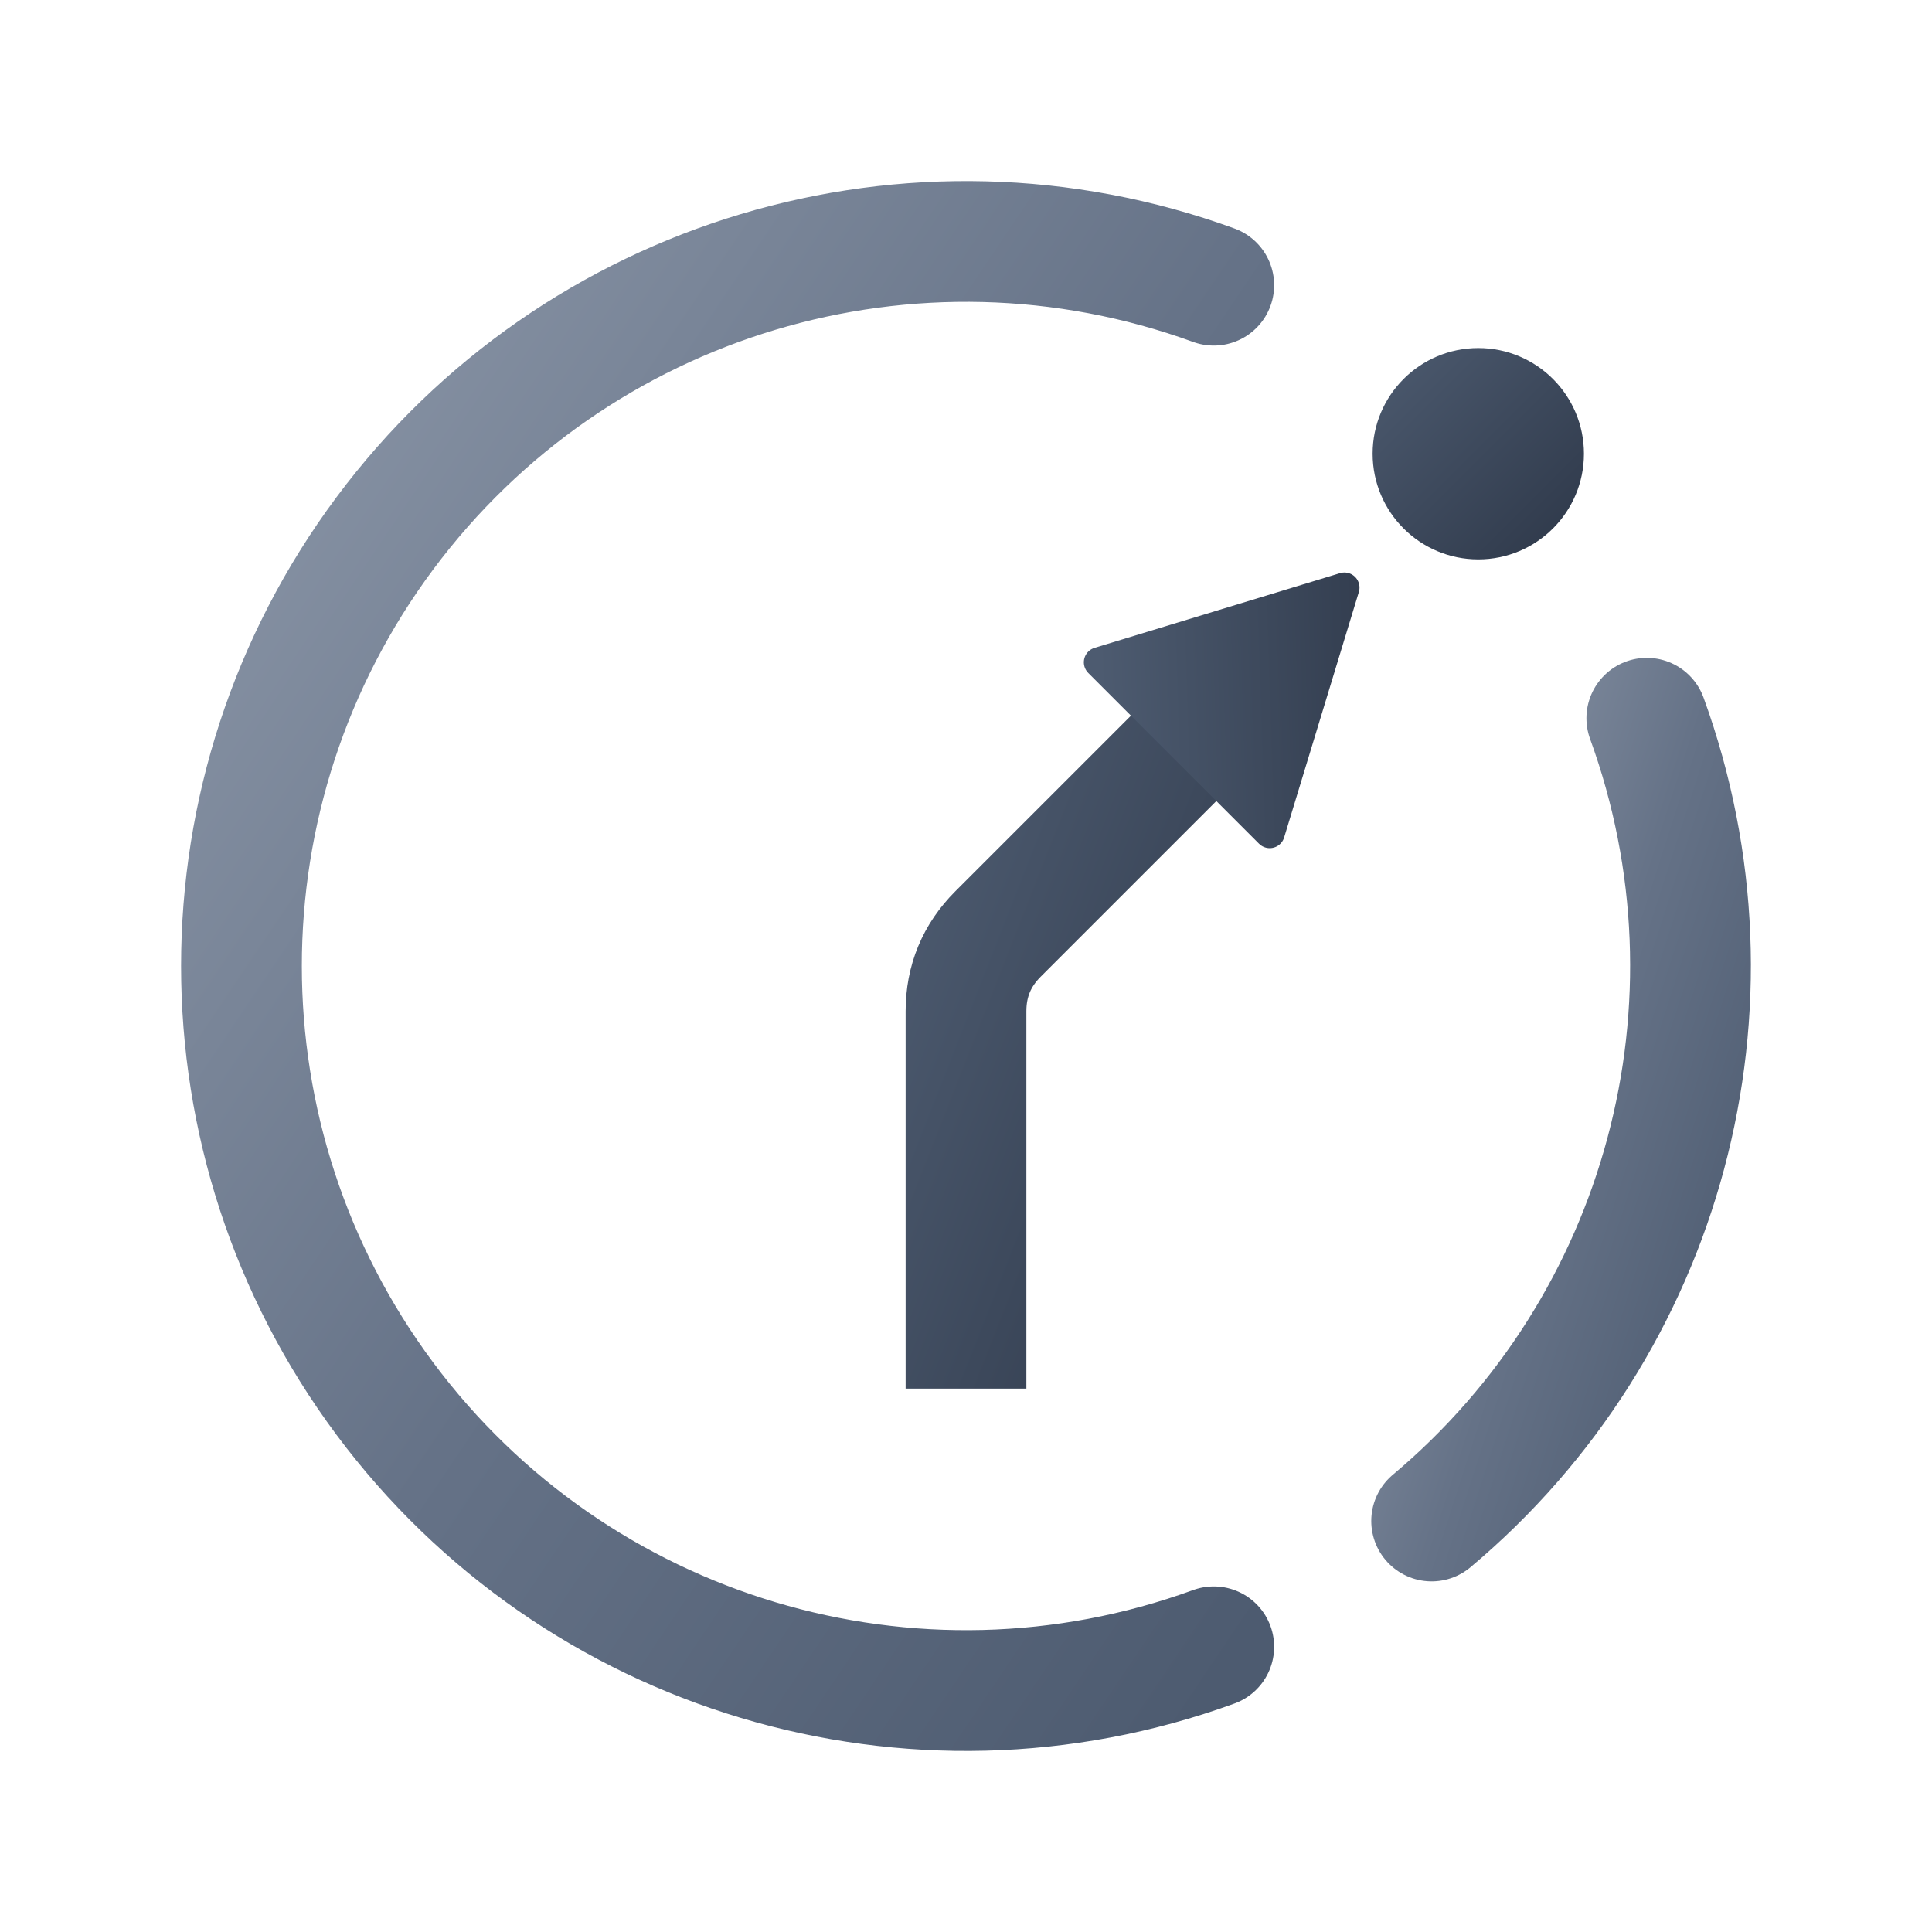
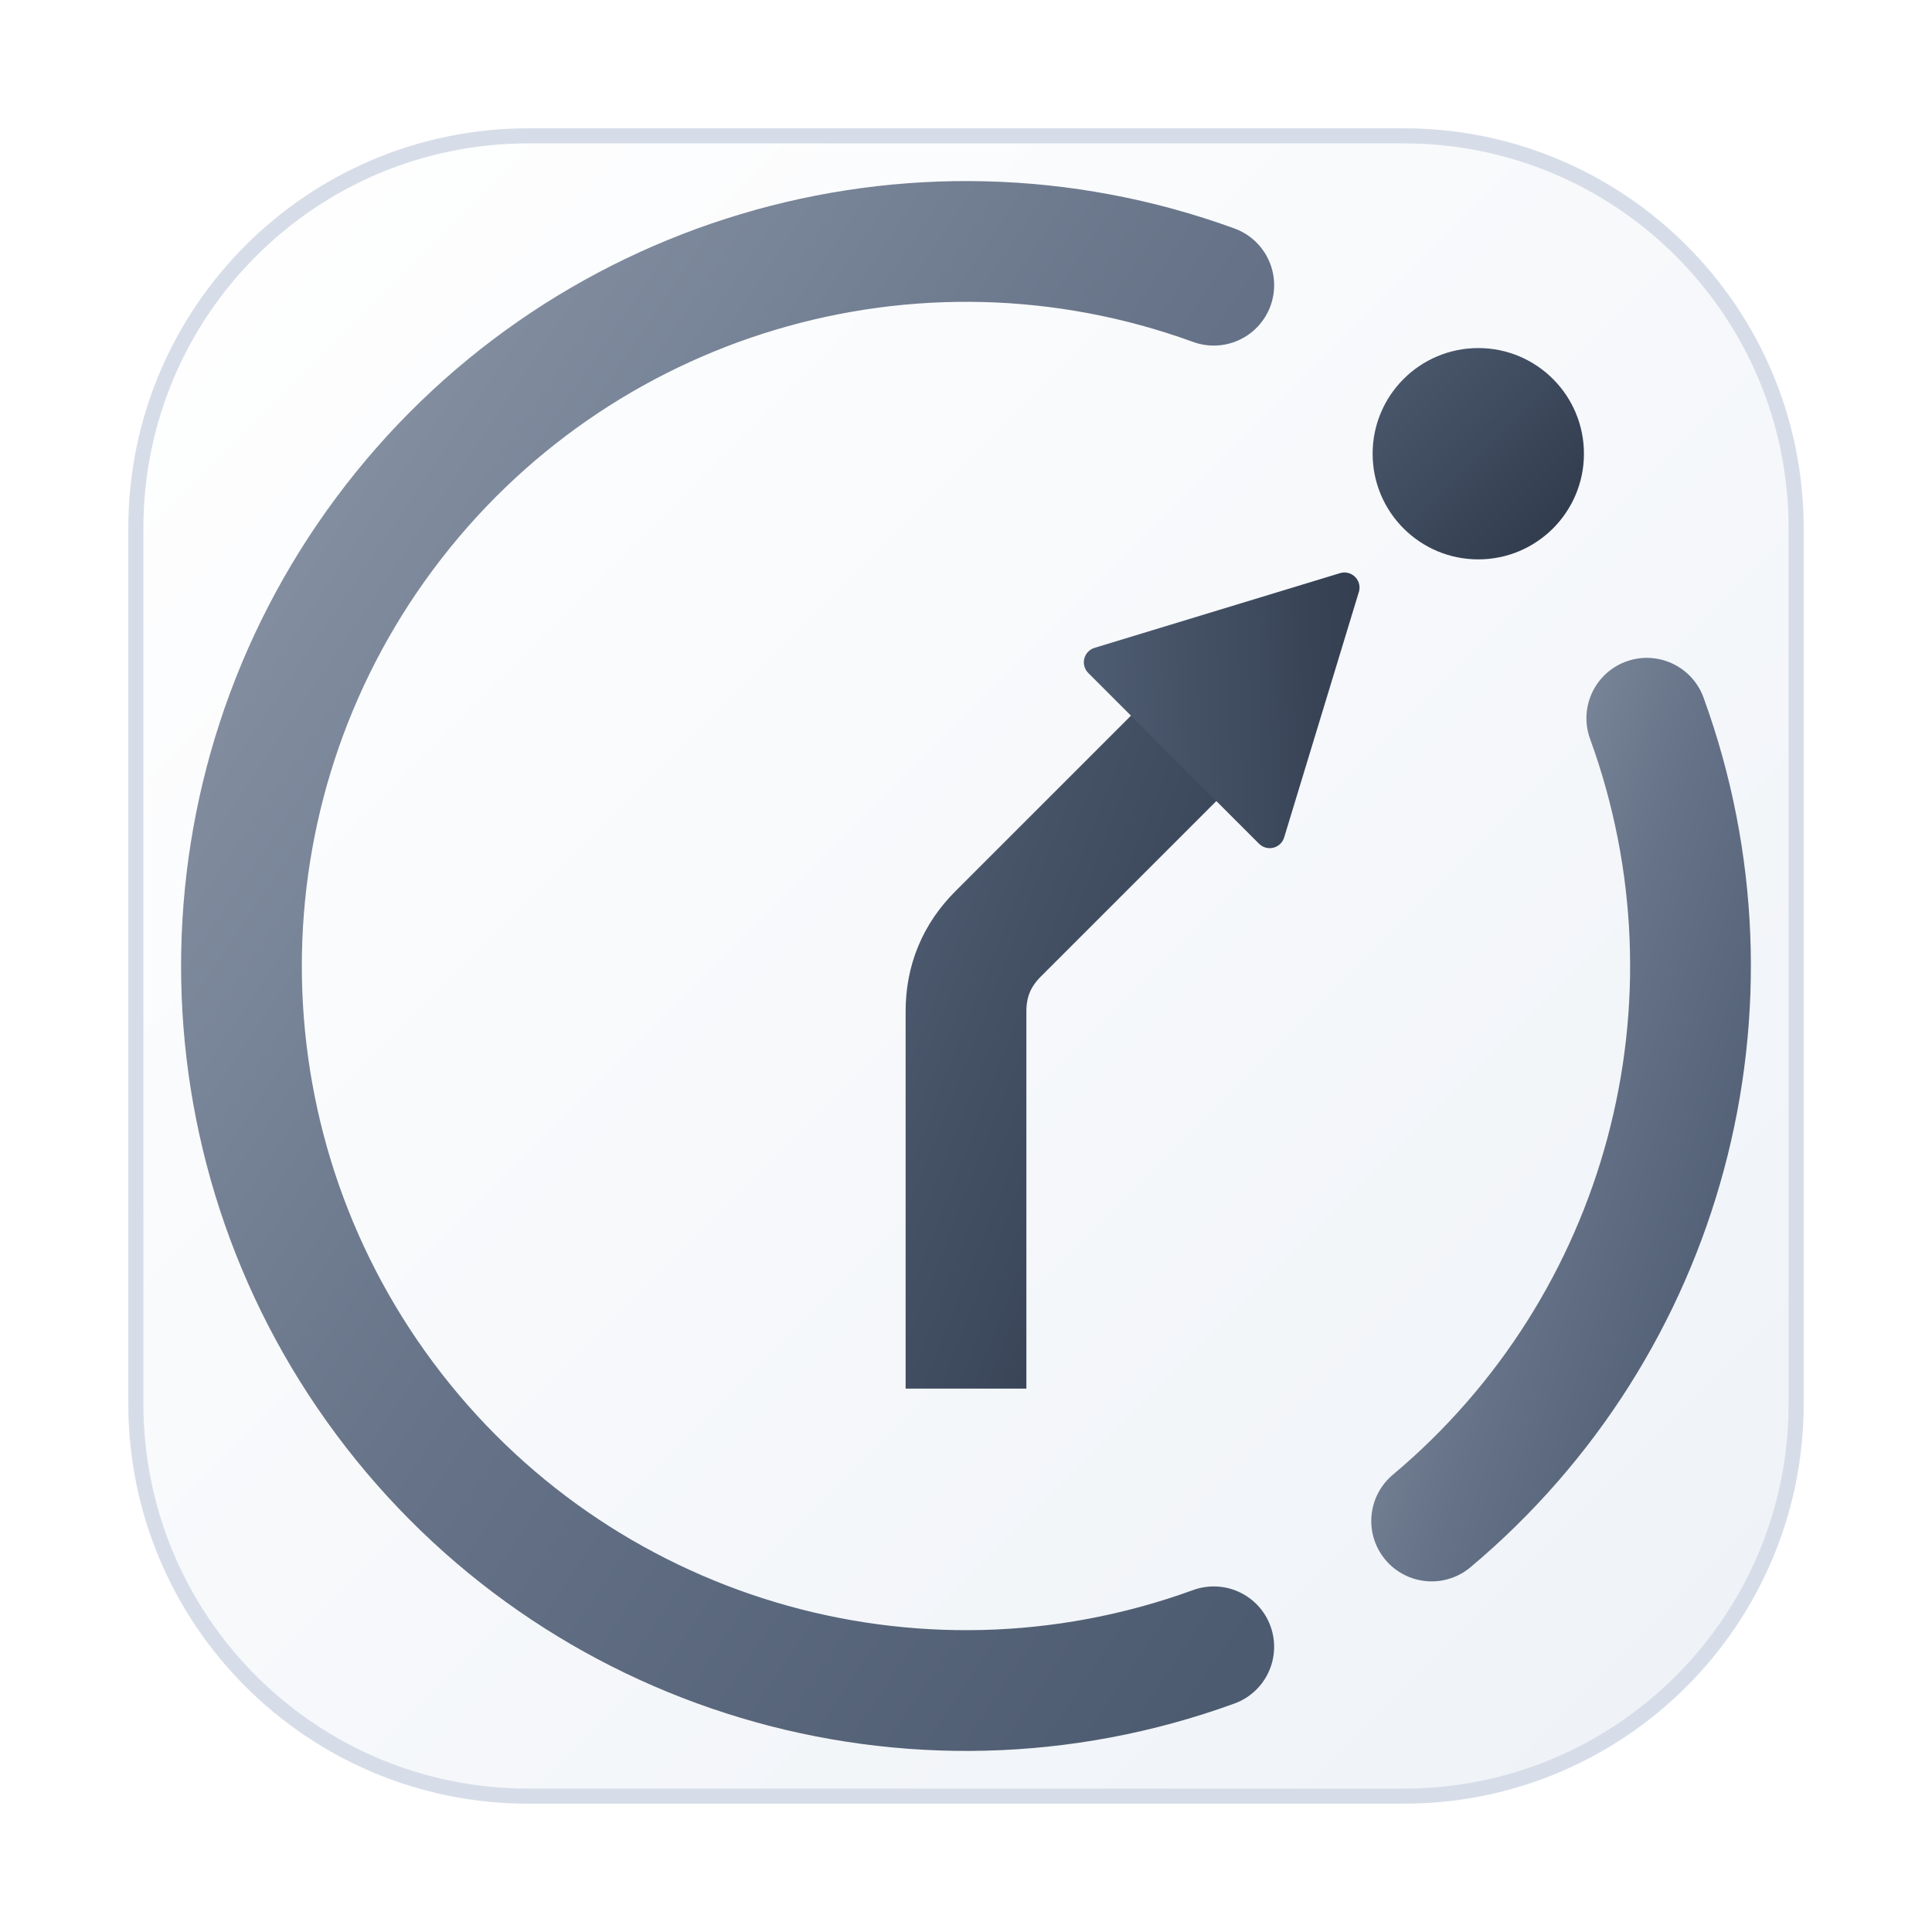
<svg xmlns="http://www.w3.org/2000/svg" viewBox="0 0 256 256" width="256" height="256">
  <defs>
+     <linearGradient id="bg-grad" x1="0" y1="0" x2="1" y2="1">
+       <stop offset="0%" stop-color="#FFFFFF" />
+       <stop offset="100%" stop-color="#EEF2F7" />
+     </linearGradient>
    <linearGradient id="ring-grad" x1="0" y1="0" x2="1" y2="1">
      <stop offset="0%" stop-color="#8D98A9" />
      <stop offset="52%" stop-color="#657287" />
      <stop offset="100%" stop-color="#4D5B70" />
    </linearGradient>
    <linearGradient id="active-grad" x1="0" y1="0" x2="1" y2="1">
      <stop offset="0%" stop-color="#4D5B70" />
      <stop offset="100%" stop-color="#2D3748" />
    </linearGradient>
  </defs>
+   <rect x="18" y="18" width="220" height="220" rx="52" fill="url(#bg-grad)" stroke="#D7DDE8" stroke-width="2" />
  <path d="M 218.21 95.17 A 96 96 0 0 1 189.70 201.54" fill="none" stroke="url(#ring-grad)" stroke-width="16" stroke-linecap="round" />
  <path d="M 160.83 218.21 A 96 96 0 1 1 160.83 37.79" fill="none" stroke="url(#ring-grad)" stroke-width="16" stroke-linecap="round" />
  <circle cx="195.88" cy="60.12" r="14" fill="url(#active-grad)" />
  <path d="M 128 184 L 128 134 Q 128 128 132.24 123.76 L 164 92" fill="none" stroke="url(#active-grad)" stroke-width="16" stroke-linecap="butt" stroke-linejoin="round" />
  <g transform="translate(164, 92) rotate(-45)">
    <path d="M 20 0 L -10 -16 L -10 16 Z" fill="url(#active-grad)" stroke="url(#active-grad)" stroke-width="4" stroke-linejoin="round" />
  </g>
</svg>
